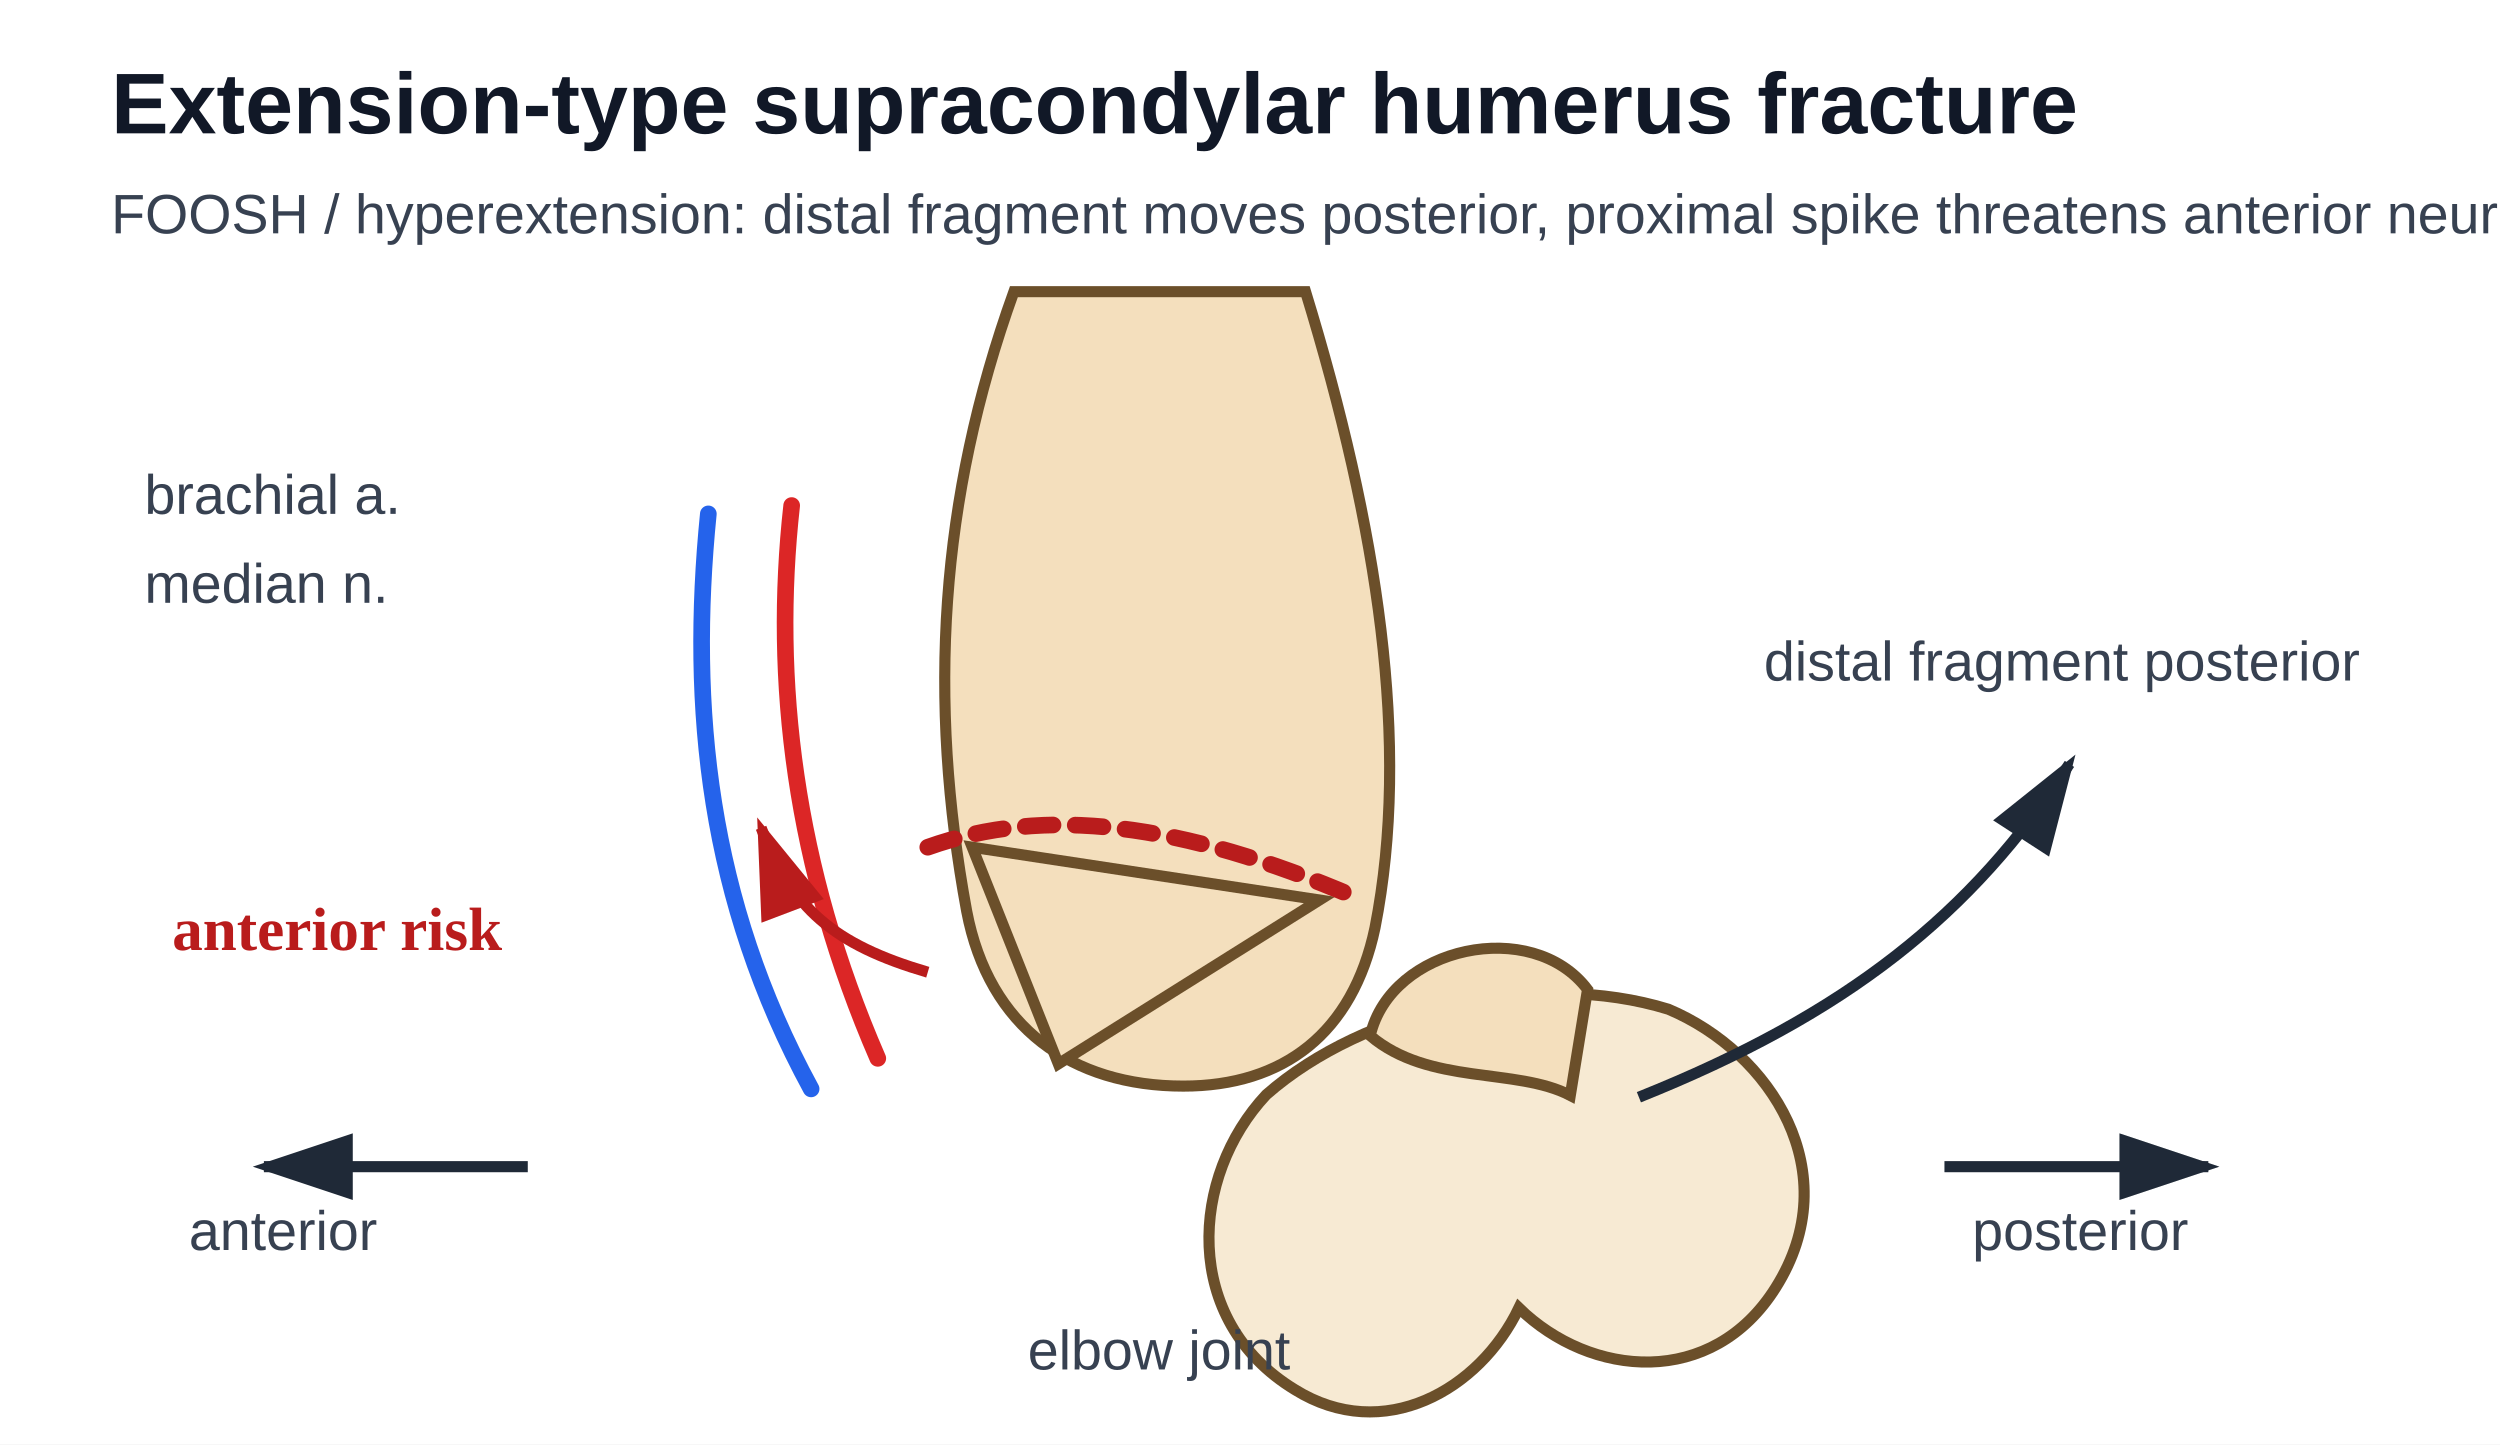
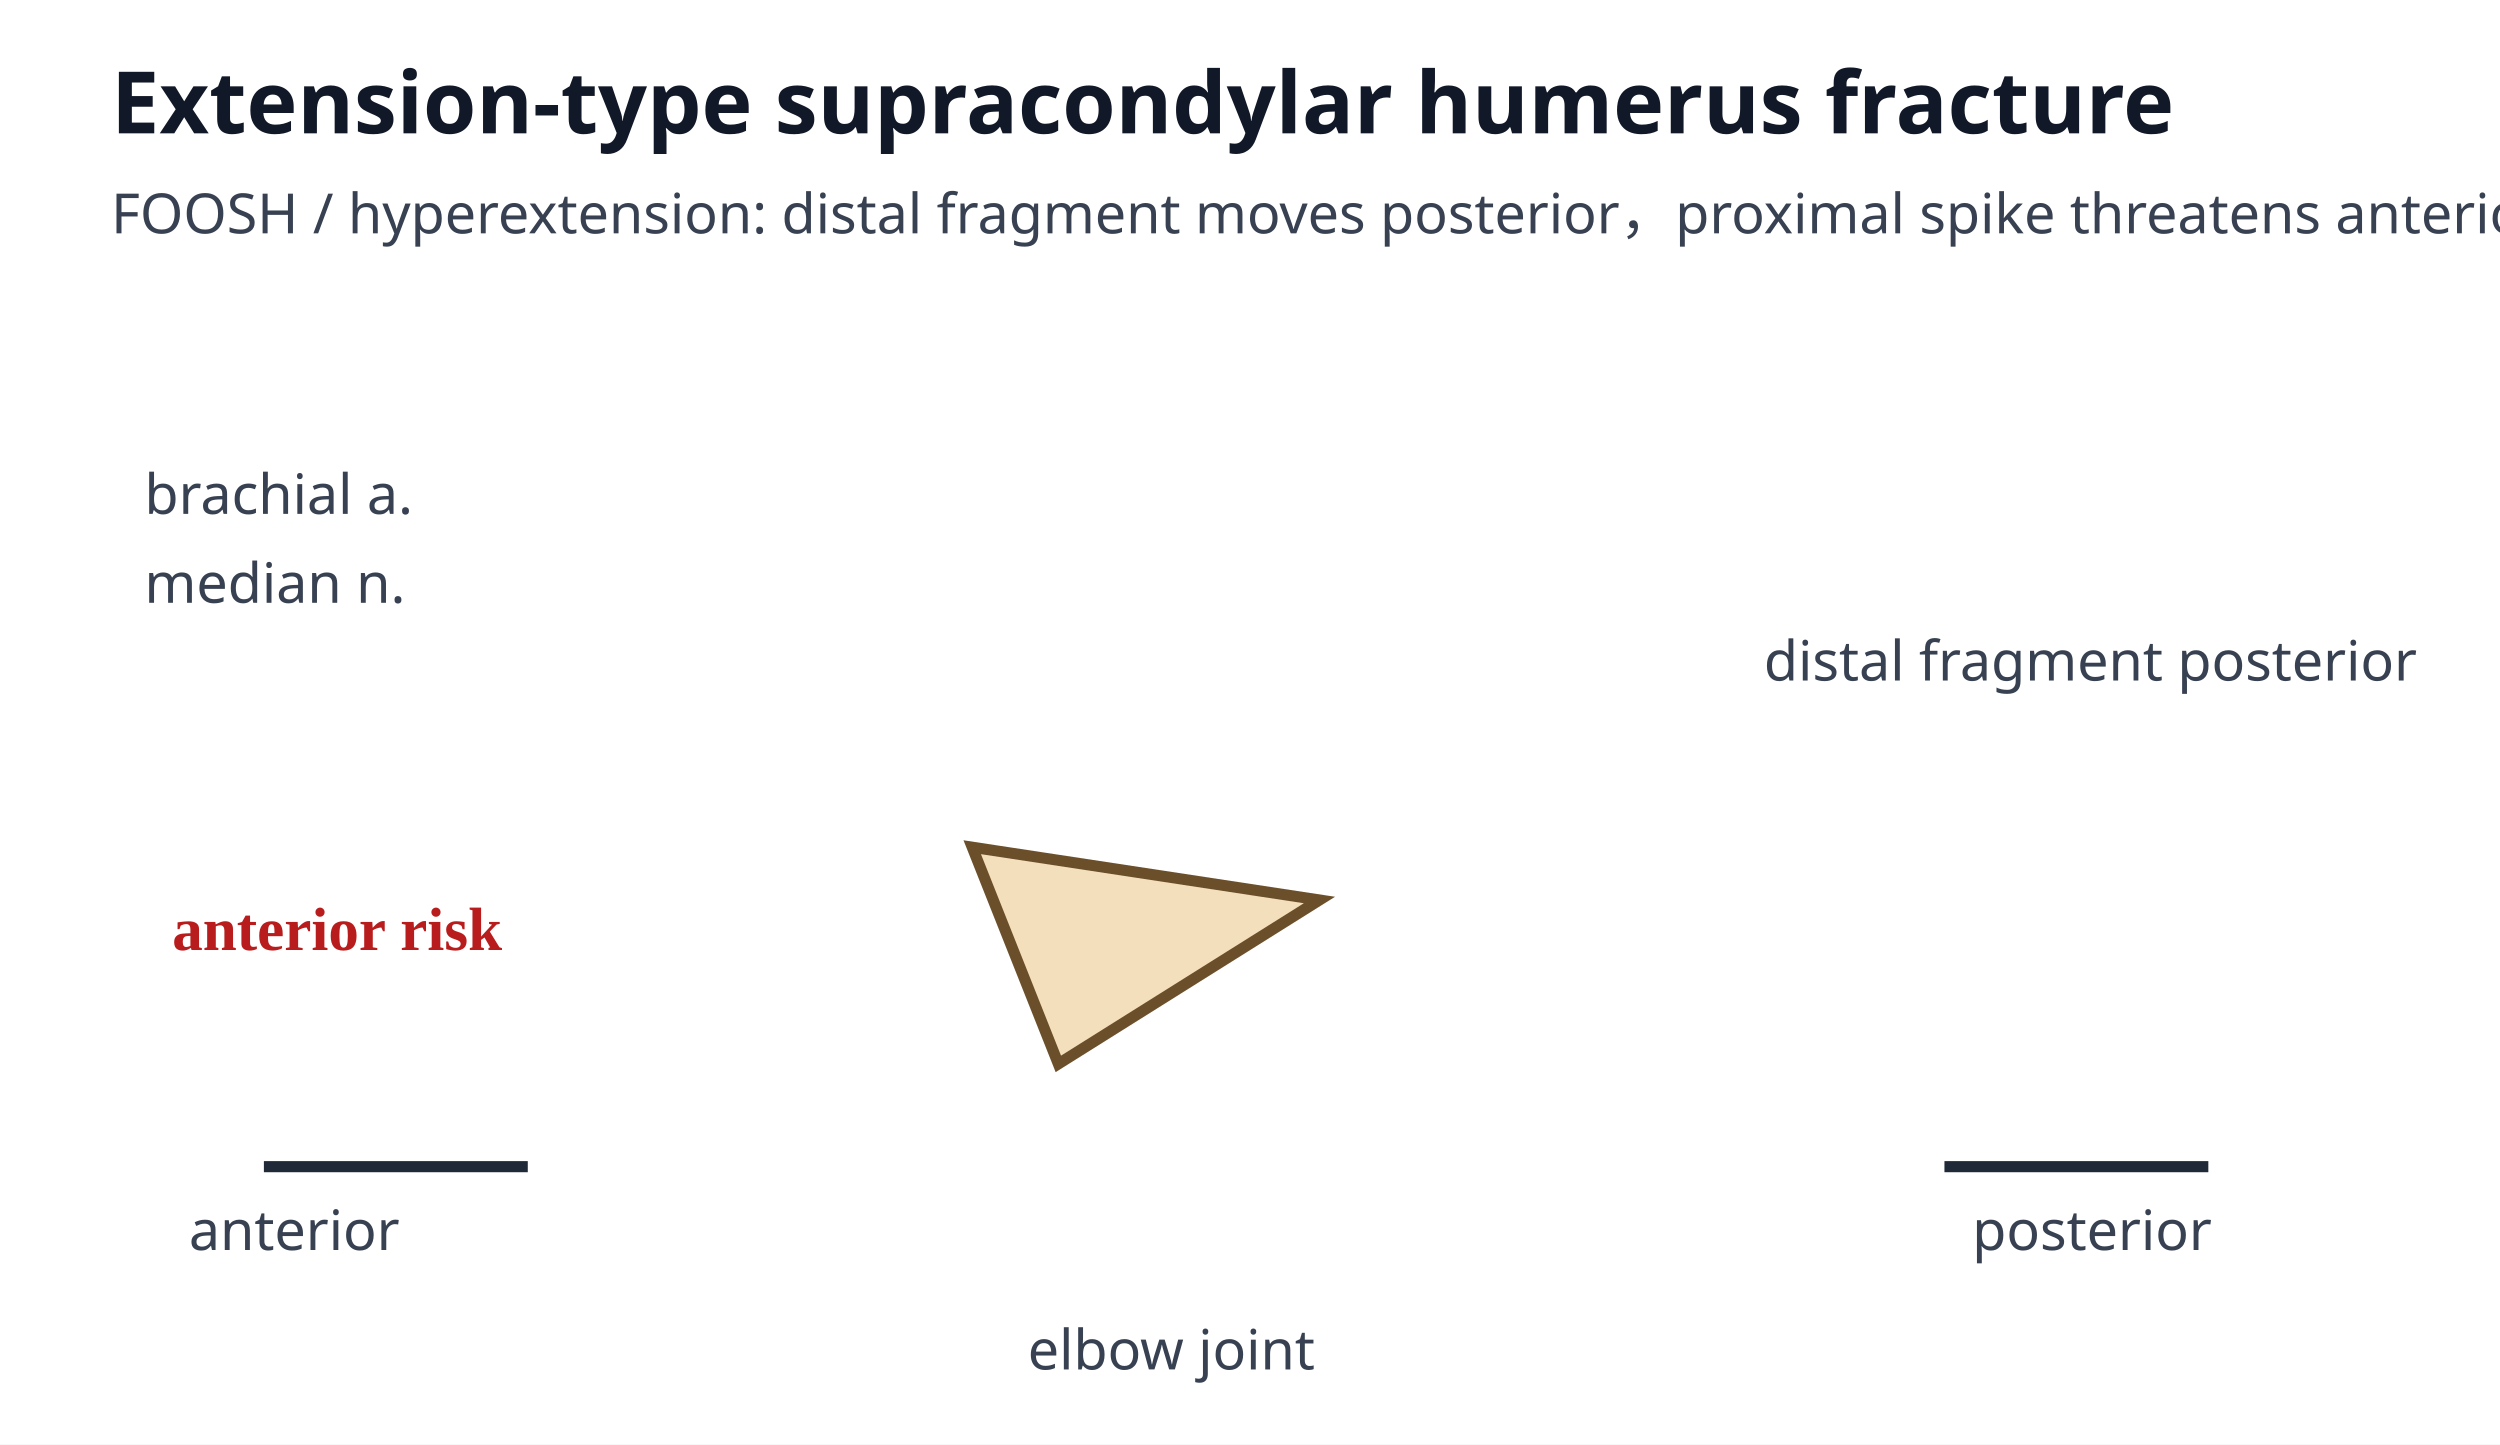
<svg xmlns="http://www.w3.org/2000/svg" width="900" height="520" viewBox="0 0 900 520" role="img" aria-labelledby="title desc">
  <defs>
    <marker id="arrow" markerWidth="10" markerHeight="10" refX="8" refY="3" orient="auto" markerUnits="strokeWidth">
-       <path d="M0,0 L0,6 L9,3 z" fill="#1f2937" />
+       <path d="M0，0 L0，6 L9，3 z" fill="#1f2937" />
    </marker>
    <marker id="redArrow" markerWidth="10" markerHeight="10" refX="8" refY="3" orient="auto" markerUnits="strokeWidth">
-       <path d="M0,0 L0,6 L9,3 z" fill="#b91c1c" />
+       <path d="M0，0 L0，6 L9，3 z" fill="#b91c1c" />
    </marker>
    <style>
      .bone { fill: #f4dfbd; stroke: #6b4f2a; stroke-width: 4; }
      .joint { fill: #f7ead3; stroke: #6b4f2a; stroke-width: 4; }
      .fx { stroke: #b91c1c; stroke-width: 6; stroke-linecap: round; stroke-dasharray: 10 8; fill: none; }
      .arrow { stroke: #1f2937; stroke-width: 4; fill: none; marker-end: url(#arrow); }
      .risk { stroke: #b91c1c; stroke-width: 4; fill: none; marker-end: url(#redArrow); }
      .nerve { stroke: #2563eb; stroke-width: 6; fill: none; stroke-linecap: round; }
      .artery { stroke: #dc2626; stroke-width: 6; fill: none; stroke-linecap: round; }
-       .label { font-family: Arial, Helvetica, sans-serif; font-size: 24px; fill: #111827; }
+       .label { font-family: Arial，Helvetica，sans-serif; font-size: 24px; fill: #111827; }
      .small { font-size: 20px; fill: #374151; }
      .title { font-size: 31px; font-weight: 700; }
      .caption { font-size: 22px; font-weight: 700; fill: #b91c1c; }
    </style>
  </defs>
  <rect width="900" height="520" fill="#ffffff" />
  <text x="40" y="48" class="label title">Extension-type supracondylar humerus fracture</text>
-   <text x="40" y="84" class="label small">FOOSH / hyperextension: distal fragment moves posterior, proximal spike threatens anterior neurovascular bundle.</text>
-   <path class="bone" d="M365 105 C338 180, 334 252, 348 328 C356 370, 386 391, 426 391 C462 391, 487 372, 495 334 C508 268, 496 190, 470 105 Z" />
+   <text x="40" y="84" class="label small">FOOSH / hyperextension: distal fragment moves posterior，proximal spike threatens anterior neurovascular bundle.</text>
+   <path class="bone" d="M365 105 C338 180，334 252，348 328 C356 370，386 391，426 391 C462 391，487 372，495 334 C508 268，496 190，470 105 Z" />
  <path class="bone" d="M350 305 L475 324 L381 383 Z" />
-   <path class="fx" d="M334 305 C376 290, 425 296, 488 323" />
-   <g transform="translate(118, 28) rotate(-12 418 392)">
-     <path class="joint" d="M345 350 C312 373, 298 423, 333 456 C360 482, 398 470, 418 444 C438 474, 480 487, 510 456 C544 421, 526 373, 493 350 C450 326, 386 327, 345 350 Z" />
-     <path class="bone" d="M386 337 C400 307, 452 307, 466 337 L452 373 C435 359, 403 359, 386 337 Z" />
+   <path class="fx" d="M334 305 C376 290，425 296，488 323" />
+   <g transform="translate(118，28) rotate(-12 418 392)">
+     <path class="joint" d="M345 350 C312 373，298 423，333 456 C360 482，398 470，418 444 C438 474，480 487，510 456 C544 421，526 373，493 350 C450 326，386 327，345 350 Z" />
+     <path class="bone" d="M386 337 C400 307，452 307，466 337 L452 373 C435 359，403 359，386 337 Z" />
  </g>
-   <path class="arrow" d="M590 395 C665 365, 710 329, 745 275" />
+   <path class="arrow" d="M590 395 C665 365，710 329，745 275" />
  <text x="635" y="245" class="label small">distal fragment posterior</text>
-   <path class="artery" d="M285 182 C278 245, 286 312, 316 381" />
-   <path class="nerve" d="M255 185 C248 255, 255 324, 292 392" />
+   <path class="artery" d="M285 182 C278 245，286 312，316 381" />
+   <path class="nerve" d="M255 185 C248 255，255 324，292 392" />
  <text x="52" y="185" class="label small">brachial a.</text>
  <text x="52" y="217" class="label small">median n.</text>
-   <path class="risk" d="M334 350 C300 340, 285 327, 274 298" />
+   <path class="risk" d="M334 350 C300 340，285 327，274 298" />
  <text x="62" y="342" class="caption">anterior risk</text>
  <text x="710" y="450" class="label small">posterior</text>
  <path class="arrow" d="M700 420 L795 420" />
  <text x="68" y="450" class="label small">anterior</text>
  <path class="arrow" d="M190 420 L95 420" />
  <text x="370" y="493" class="label small">elbow joint</text>
</svg>
